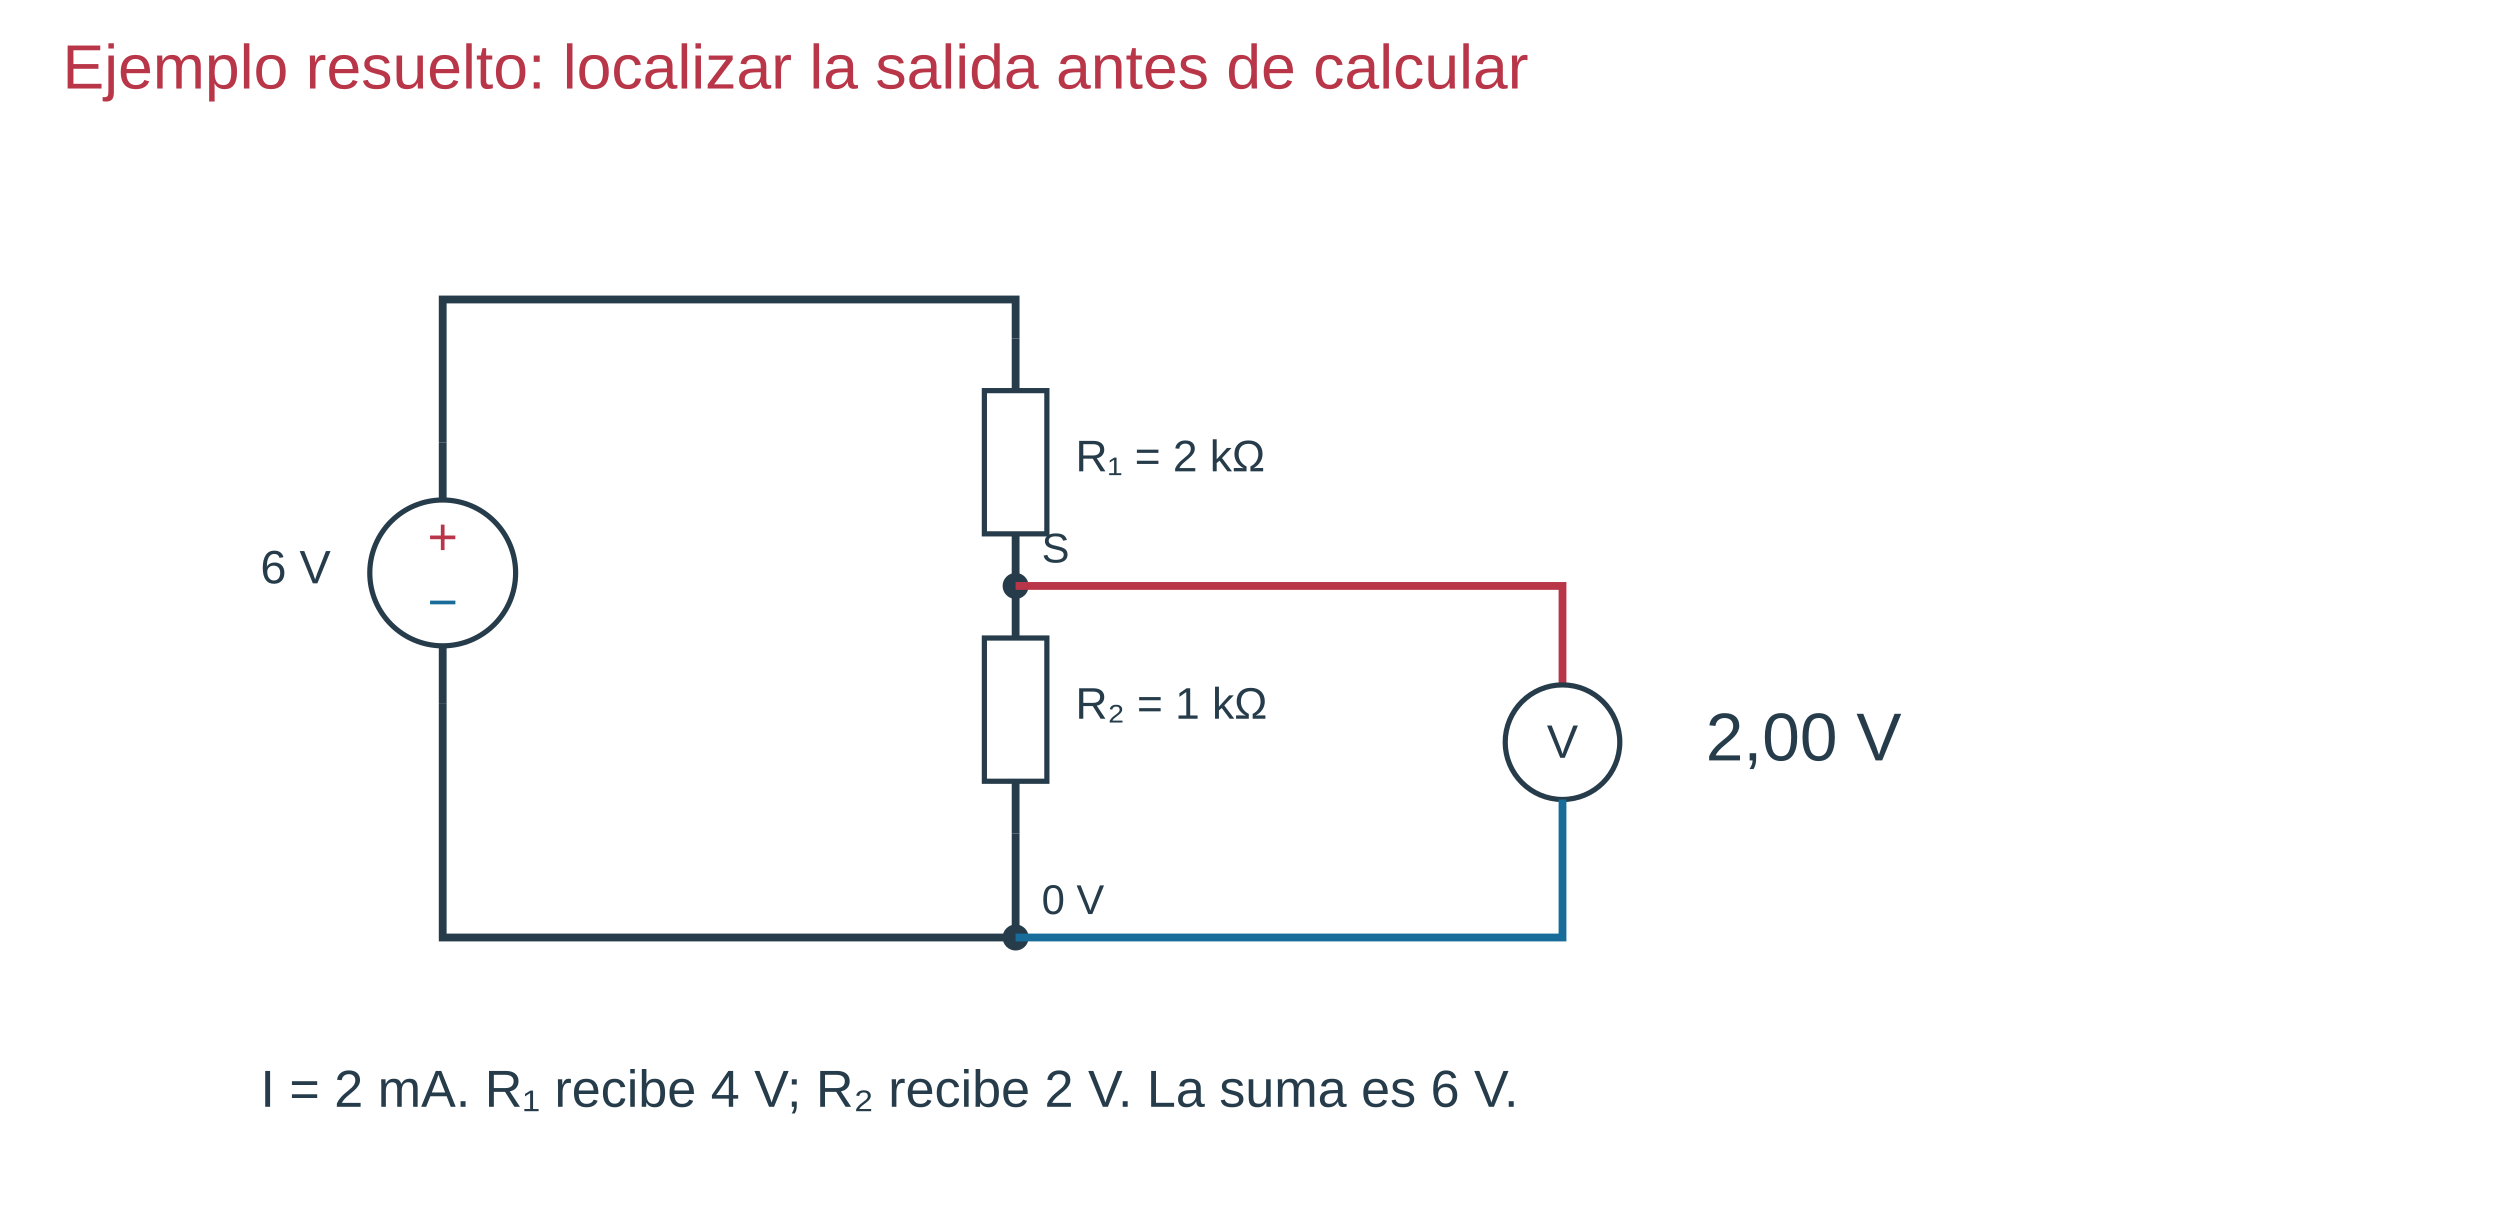
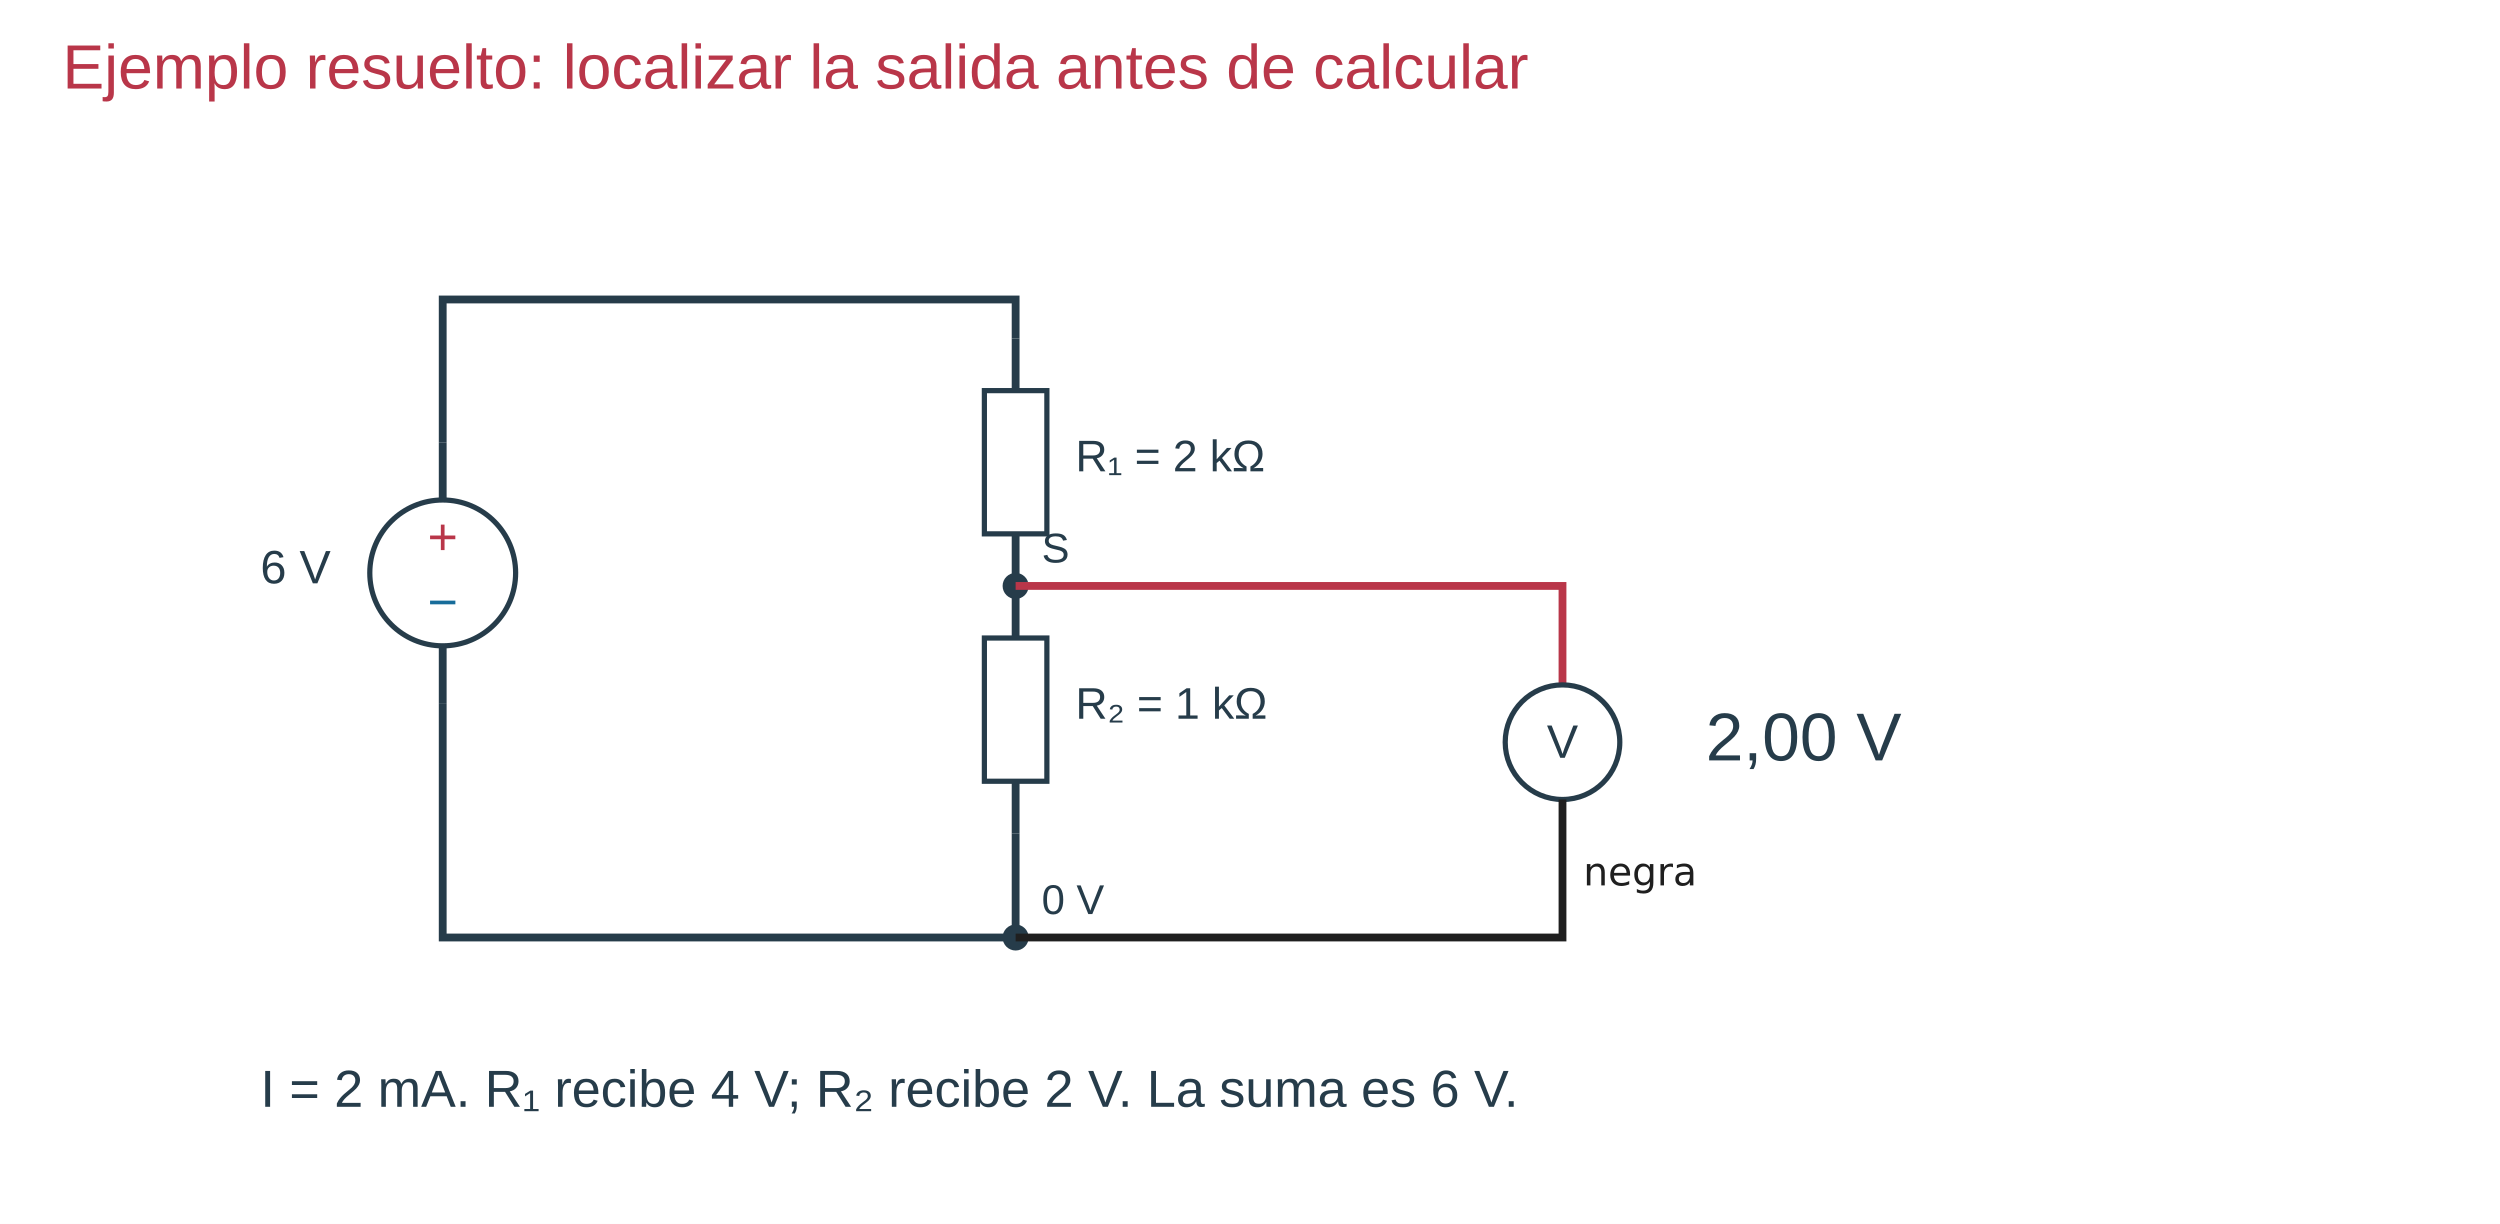
<svg xmlns="http://www.w3.org/2000/svg" viewBox="0 0 960 470" role="img" aria-labelledby="title">
  <rect width="960" height="470" fill="white" />
  <g font-family="Arial, sans-serif">
    <text x="24" y="34" font-size="24" fill="#b93649" text-anchor="start">Ejemplo resuelto: localizar la salida antes de calcular</text>
    <path d="M170,170 L170,192" stroke="#263c4a" stroke-width="3" fill="none" stroke-dasharray="" />
    <circle cx="170" cy="220" r="28" fill="white" stroke="#263c4a" stroke-width="2" />
    <text x="170" y="213" font-size="20" fill="#b93649" text-anchor="middle">+</text>
    <text x="170" y="238" font-size="20" fill="#176c9a" text-anchor="middle">−</text>
    <path d="M170,248 L170,270" stroke="#263c4a" stroke-width="3" fill="none" stroke-dasharray="" />
    <text x="127" y="224" font-size="18" fill="#263c4a" text-anchor="end">6 V</text>
    <path d="M170,170 V115 H390 V130" stroke="#263c4a" stroke-width="3" fill="none" />
    <path d="M390,130 L390,150" stroke="#263c4a" stroke-width="3" fill="none" stroke-dasharray="" />
    <rect x="378" y="150" width="24" height="55" rx="0" fill="white" stroke="#263c4a" stroke-width="2" />
    <path d="M390,205 L390,225" stroke="#263c4a" stroke-width="3" fill="none" stroke-dasharray="" />
    <text x="413" y="181" font-size="17" fill="#263c4a" text-anchor="start">R₁ = 2 kΩ</text>
    <path d="M390,225 L390,245" stroke="#263c4a" stroke-width="3" fill="none" stroke-dasharray="" />
    <rect x="378" y="245" width="24" height="55" rx="0" fill="white" stroke="#263c4a" stroke-width="2" />
    <path d="M390,300 L390,320" stroke="#263c4a" stroke-width="3" fill="none" stroke-dasharray="" />
    <text x="413" y="276" font-size="17" fill="#263c4a" text-anchor="start">R₂ = 1 kΩ</text>
    <path d="M390,320 V360 H170 V270" stroke="#263c4a" stroke-width="3" fill="none" />
    <circle cx="390" cy="225" r="5" fill="#263c4a" />
    <text x="400" y="216" font-size="16" fill="#263c4a" text-anchor="start">S</text>
    <circle cx="390" cy="360" r="5" fill="#263c4a" />
    <text x="400" y="351" font-size="16" fill="#263c4a" text-anchor="start">0 V</text>
    <path d="M390,225 H600 V263" stroke="#b93649" stroke-width="3" fill="none" />
    <circle cx="600" cy="285" r="22" fill="white" stroke="#263c4a" stroke-width="2" />
    <text x="600" y="291" font-size="18" fill="#263c4a" text-anchor="middle">V</text>
-     <path d="M600,307 V360 H390" stroke="#176c9a" stroke-width="3" fill="none" />
+     <path d="M600,307 V360 H390" stroke="#1f1f1f" stroke-width="3" fill="none" />
    <text x="655" y="292" font-size="26" fill="#263c4a" text-anchor="start">2,00 V</text>
    <text x="100" y="425" font-size="20" fill="#263c4a" text-anchor="start">I = 2 mA. R₁ recibe 4 V; R₂ recibe 2 V. La suma es 6 V.</text>
  </g>
+   <text x="608" y="340" font-size="15" fill="#1f1f1f" text-anchor="start" font-family="Verdana, 'DejaVu Sans', Arial, sans-serif">negra</text>
</svg>
